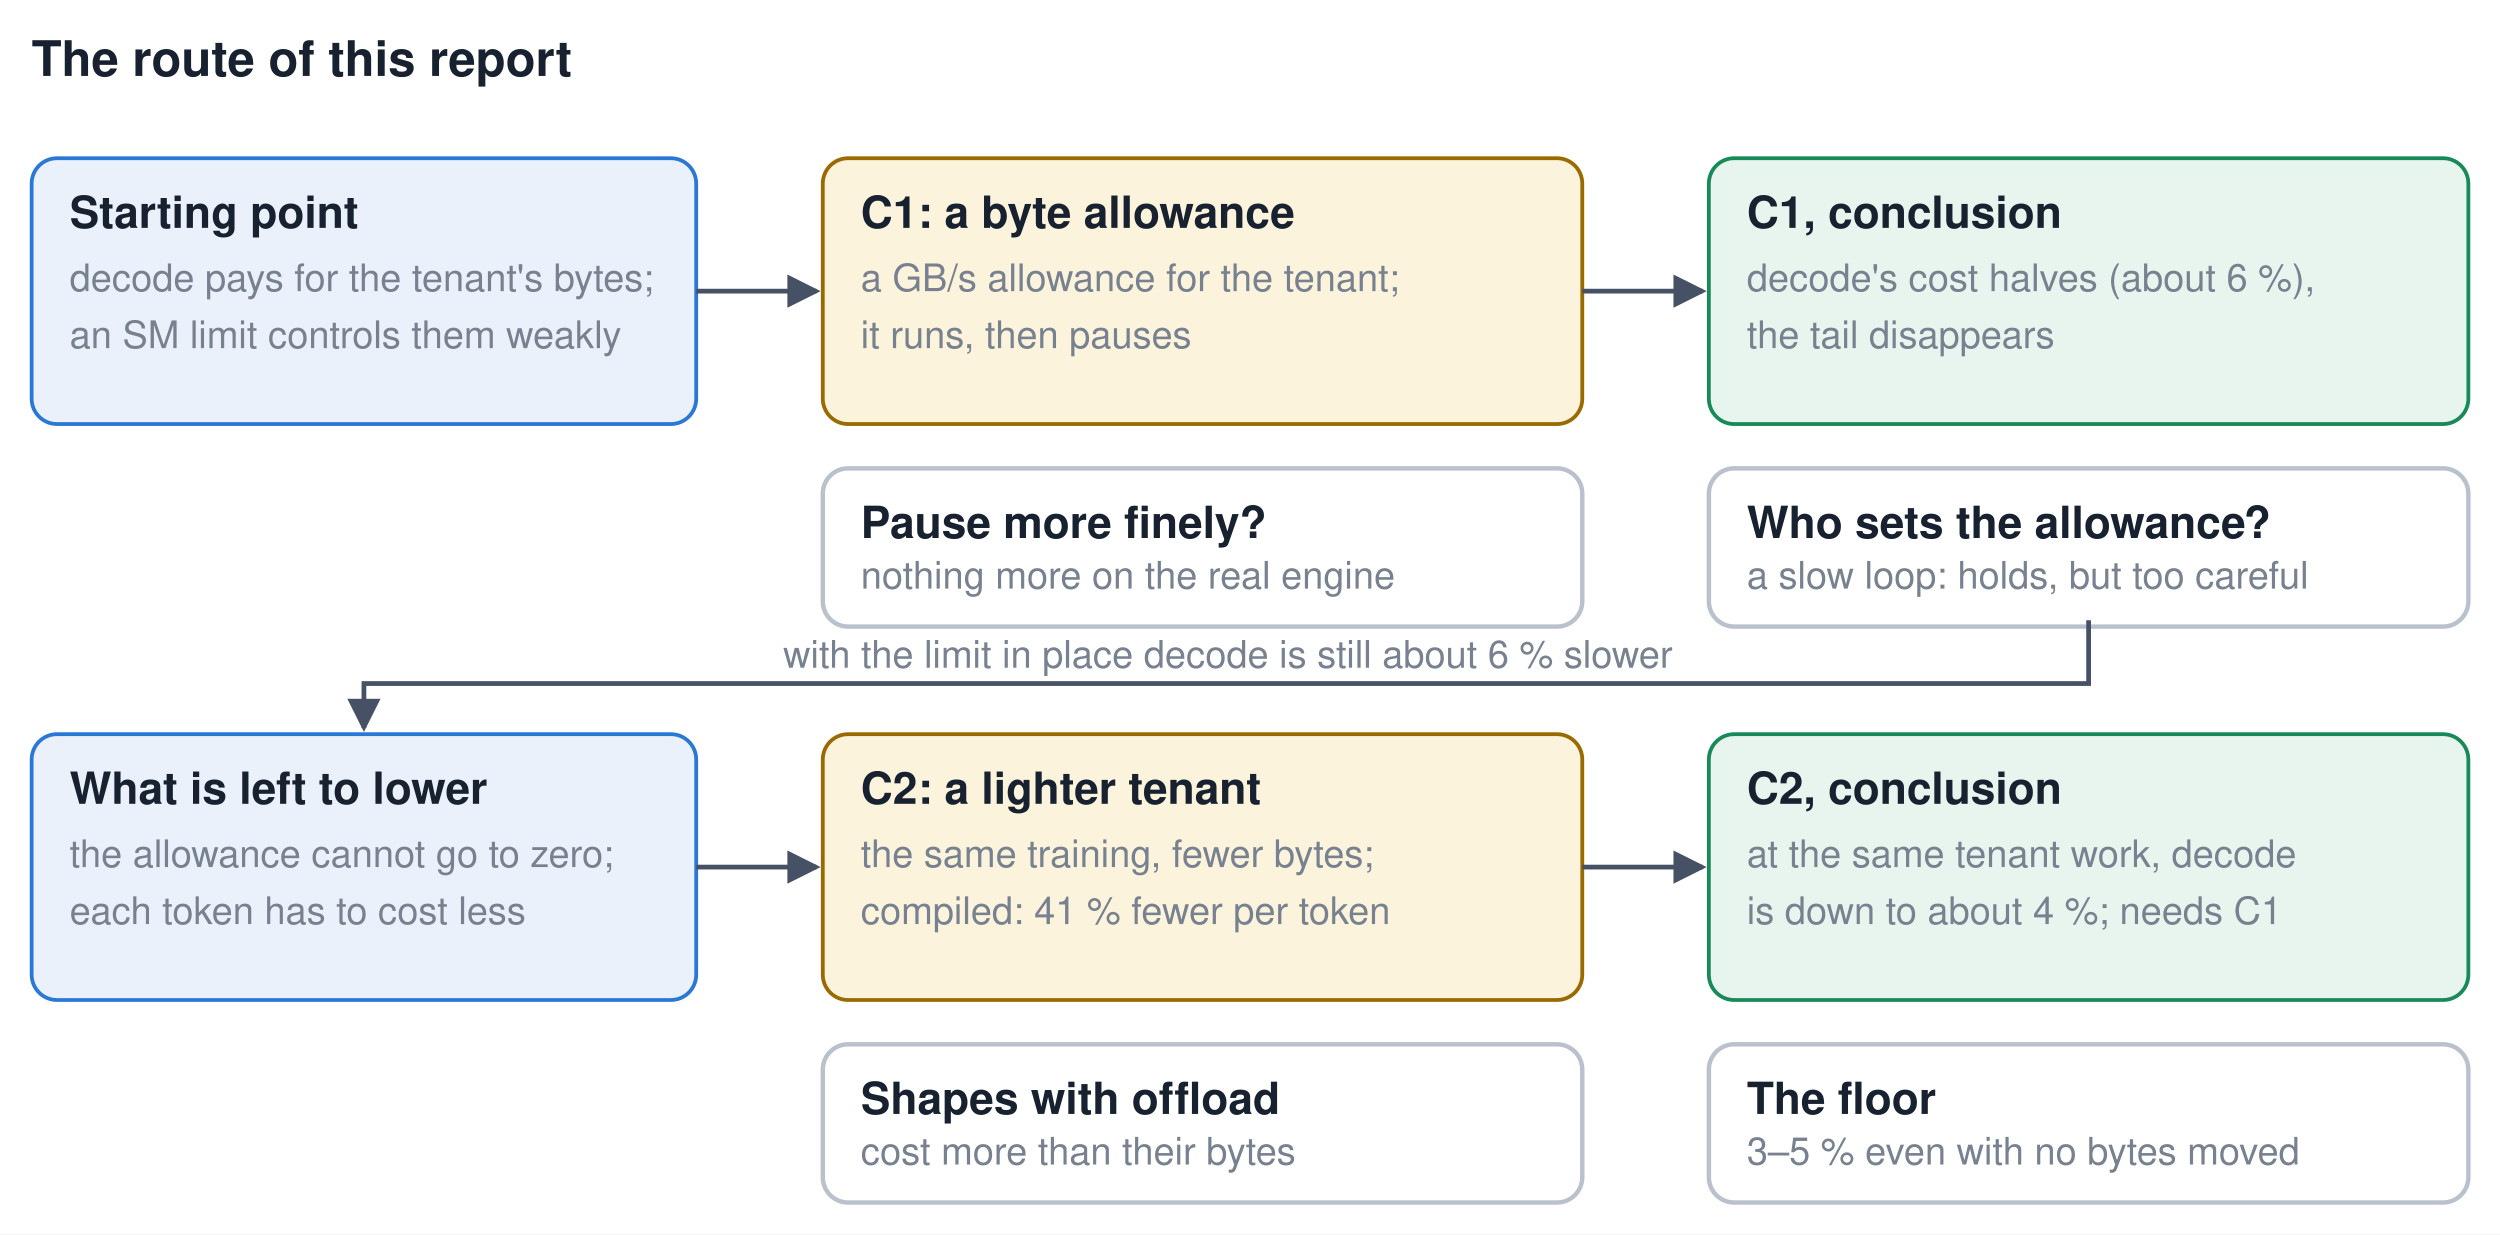
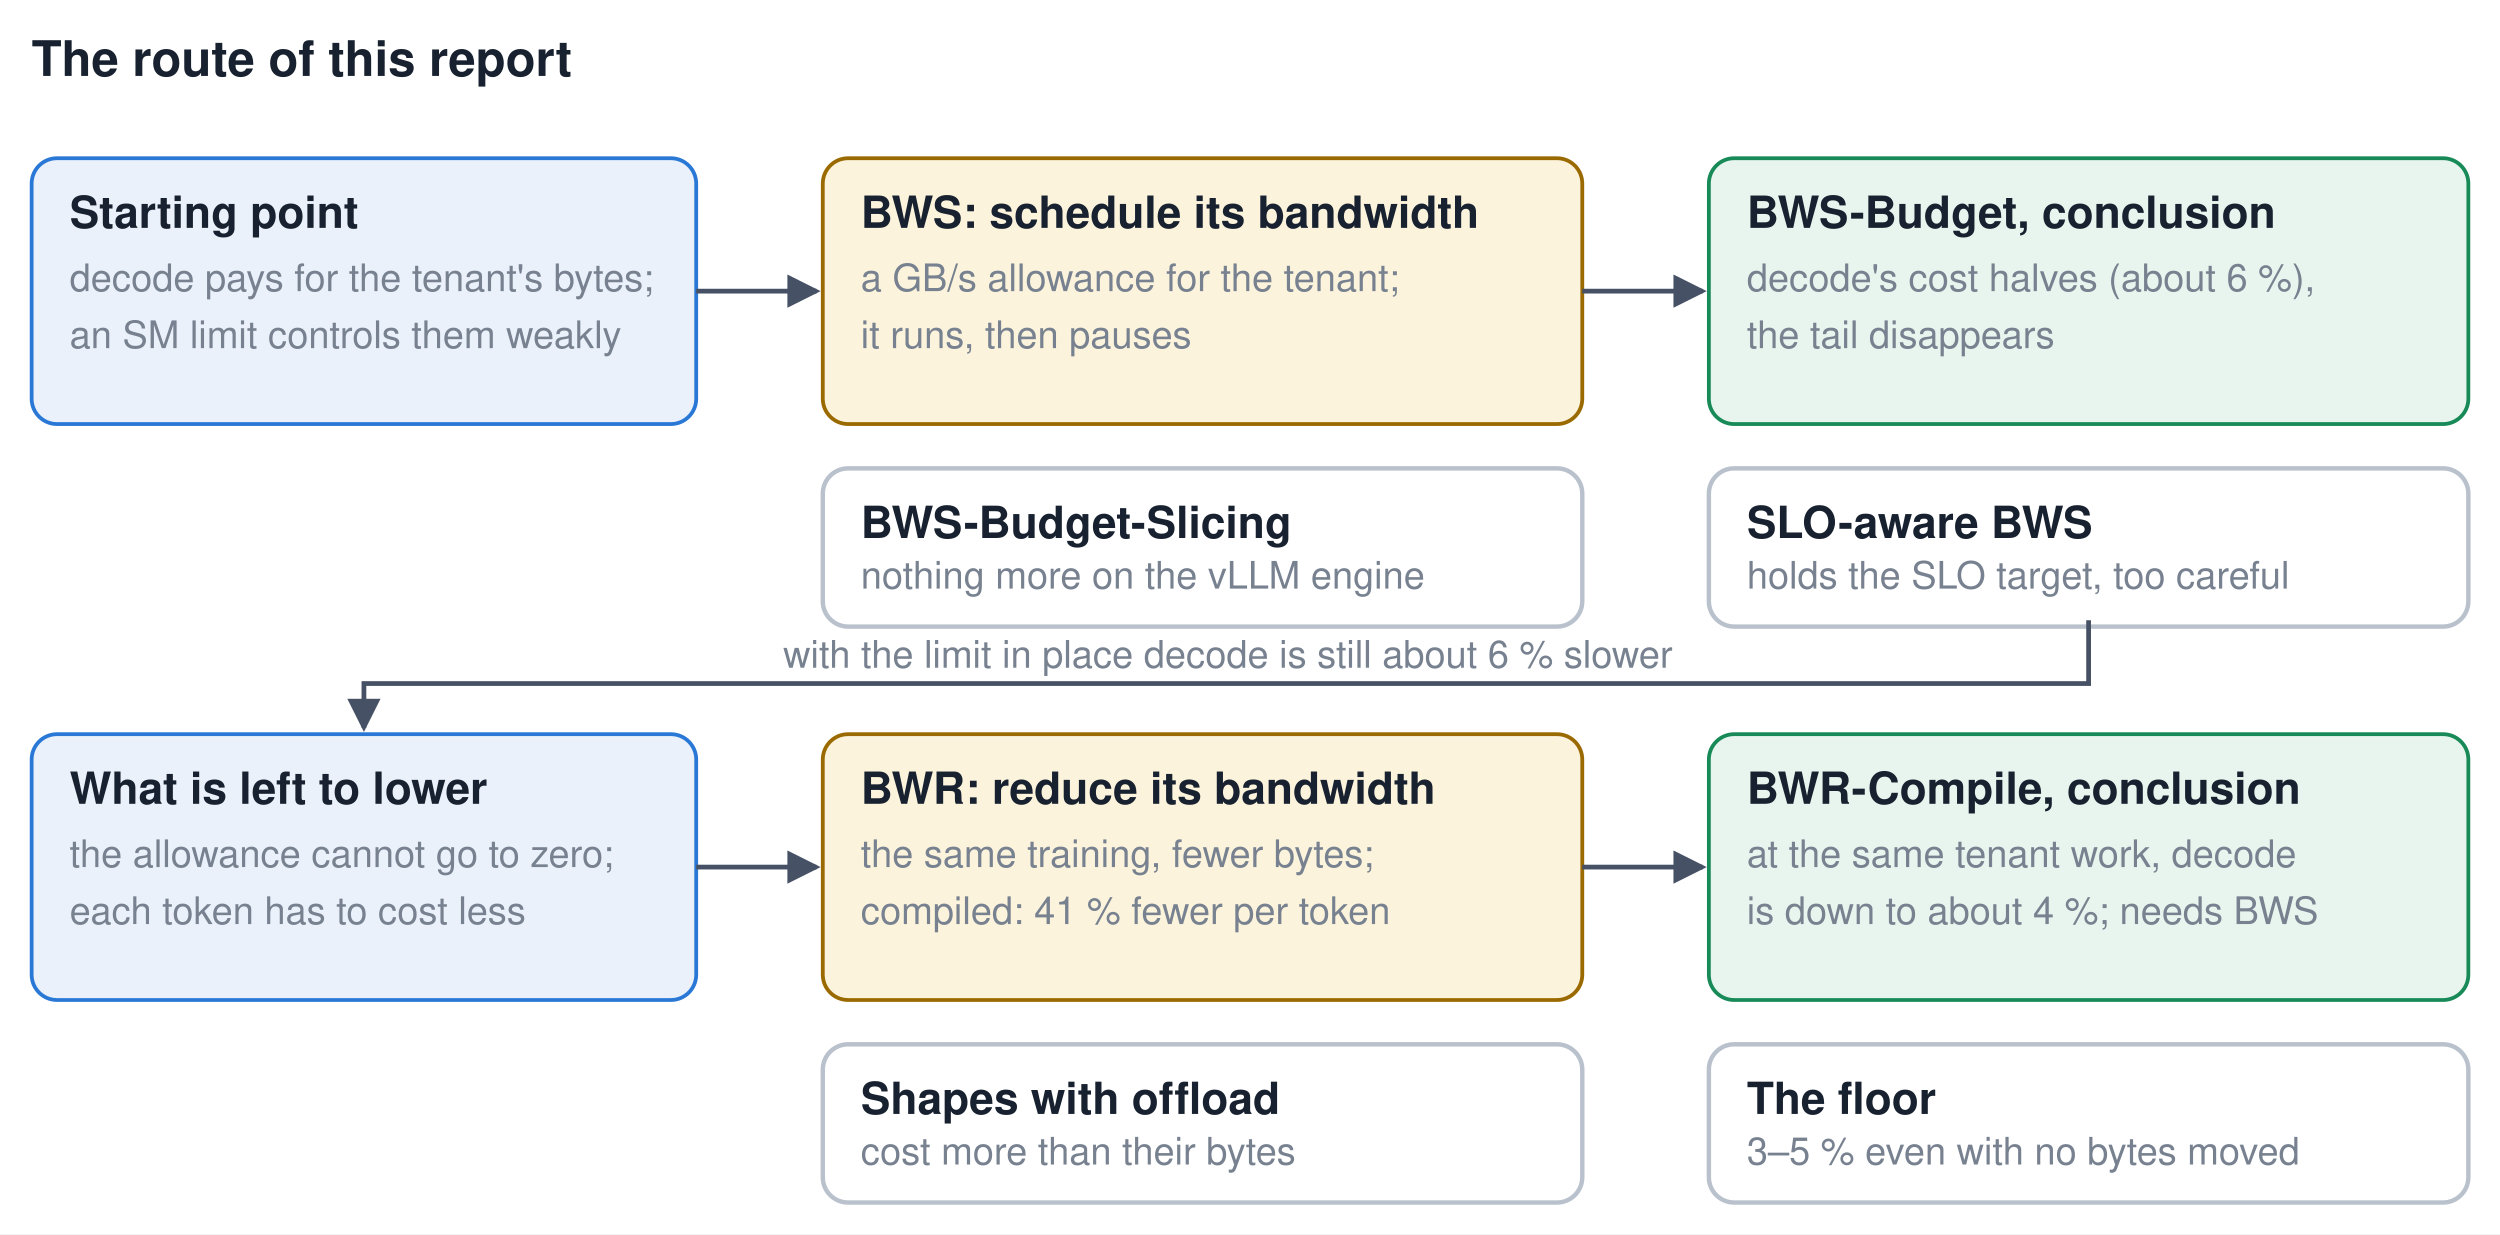
<svg xmlns="http://www.w3.org/2000/svg" viewBox="0 0 790 390" width="790" height="390">
  <style>svg{background:#fff} text{font-family:"IBM Plex Sans","Segoe UI",Helvetica,Arial,sans-serif}
.d-box{fill:#ffffff;stroke:#b9c1cd;stroke-width:1.4}.d-soft{fill:#eaf1fb;stroke:#2a78d6;stroke-width:1.2}.d-good{fill:#e7f5ee;stroke:#178a58;stroke-width:1.2}
.d-warn{fill:#fbf3dc;stroke:#9a6a00;stroke-width:1.2}.d-ten{fill:#fdeee6;stroke:#eb6834;stroke-width:1.2}.d-bad{fill:#fbecec;stroke:#cf3a3a;stroke-width:1.4}
.d-zone{fill:none;stroke:#b9c1cd;stroke-width:1.2;stroke-dasharray:5 4}
.d-t{fill:#18212f;font-size:13px}.d-s{fill:#18212f;font-size:12px}.d-b{fill:#18212f;font-size:14px;font-weight:600}.d-h{fill:#18212f;font-size:15.5px;font-weight:600}
.d-m{fill:#77818f;font-size:12px}.d-g{fill:#178a58;font-size:12.5px;font-weight:600}.d-r{fill:#cf3a3a;font-size:12.5px;font-weight:600}.d-ln{stroke:#465166;stroke-width:1.5;fill:none}</style>
  <rect width="790" height="390" fill="#fff" />
  <defs>
    <marker id="arr" viewBox="0 0 8 8" refX="7" refY="4" markerWidth="7" markerHeight="7" orient="auto">
      <path d="M0 0L8 4L0 8z" fill="#465166" />
    </marker>
  </defs>
  <text class="d-h" x="10.0" y="24.0">The route of this report</text>
  <g transform="translate(0,40)">
    <rect class="d-soft" x="10" y="10" width="210" height="84" rx="8" />
    <text class="d-b" x="22.0" y="32.0">Starting point</text>
    <text class="d-m" x="22.0" y="52.0">decode pays for the tenant's bytes;</text>
    <text class="d-m" x="22.0" y="70.0">an SM limit controls them weakly</text>
    <rect class="d-warn" x="260" y="10" width="240" height="84" rx="8" />
-     <text class="d-b" x="272.0" y="32.0">C1: a byte allowance</text>
+     <text class="d-b" x="272.0" y="32.0">BWS: schedule its bandwidth</text>
    <text class="d-m" x="272.0" y="52.0">a GB/s allowance for the tenant;</text>
    <text class="d-m" x="272.0" y="70.0">it runs, then pauses</text>
    <rect class="d-good" x="540" y="10" width="240" height="84" rx="8" />
-     <text class="d-b" x="552.0" y="32.0">C1, conclusion</text>
+     <text class="d-b" x="552.0" y="32.0">BWS-Budget, conclusion</text>
    <text class="d-m" x="552.0" y="52.0">decode's cost halves (about 6 %),</text>
    <text class="d-m" x="552.0" y="70.0">the tail disappears</text>
    <path d="M220 52H258" stroke="#465166" stroke-width="1.5" fill="none" marker-end="url(#arr)" />
    <path d="M500 52H538" stroke="#465166" stroke-width="1.5" fill="none" marker-end="url(#arr)" />
    <rect class="d-box" x="260" y="108" width="240" height="50" rx="8" />
-     <text class="d-b" x="272.0" y="130.0">Pause more finely?</text>
-     <text class="d-m" x="272.0" y="146.0">nothing more on the real engine</text>
+     <text class="d-b" x="272.0" y="130.0">BWS-Budget-Slicing</text>
+     <text class="d-m" x="272.0" y="146.0">nothing more on the vLLM engine</text>
    <rect class="d-box" x="540" y="108" width="240" height="50" rx="8" />
-     <text class="d-b" x="552.0" y="130.0">Who sets the allowance?</text>
-     <text class="d-m" x="552.0" y="146.0">a slow loop: holds, but too careful</text>
+     <text class="d-b" x="552.0" y="130.0">SLO-aware BWS</text>
+     <text class="d-m" x="552.0" y="146.0">holds the SLO target, too careful</text>
    <path d="M660 156V176H115V190" stroke="#465166" stroke-width="1.5" fill="none" marker-end="url(#arr)" />
    <text class="d-m" x="388.0" y="171.0" text-anchor="middle">with the limit in place decode is still about 6 % slower</text>
    <rect class="d-soft" x="10" y="192" width="210" height="84" rx="8" />
    <text class="d-b" x="22.0" y="214.0">What is left to lower</text>
    <text class="d-m" x="22.0" y="234.0">the allowance cannot go to zero;</text>
    <text class="d-m" x="22.0" y="252.0">each token has to cost less</text>
    <rect class="d-warn" x="260" y="192" width="240" height="84" rx="8" />
-     <text class="d-b" x="272.0" y="214.0">C2: a lighter tenant</text>
+     <text class="d-b" x="272.0" y="214.0">BWR: reduce its bandwidth</text>
    <text class="d-m" x="272.0" y="234.0">the same training, fewer bytes;</text>
    <text class="d-m" x="272.0" y="252.0">compiled: 41 % fewer per token</text>
    <rect class="d-good" x="540" y="192" width="240" height="84" rx="8" />
-     <text class="d-b" x="552.0" y="214.0">C2, conclusion</text>
+     <text class="d-b" x="552.0" y="214.0">BWR-Compile, conclusion</text>
    <text class="d-m" x="552.0" y="234.0">at the same tenant work, decode</text>
-     <text class="d-m" x="552.0" y="252.0">is down to about 4 %; needs C1</text>
+     <text class="d-m" x="552.0" y="252.0">is down to about 4 %; needs BWS</text>
    <path d="M220 234H258" stroke="#465166" stroke-width="1.5" fill="none" marker-end="url(#arr)" />
    <path d="M500 234H538" stroke="#465166" stroke-width="1.5" fill="none" marker-end="url(#arr)" />
    <rect class="d-box" x="260" y="290" width="240" height="50" rx="8" />
    <text class="d-b" x="272.0" y="312.0">Shapes with offload</text>
    <text class="d-m" x="272.0" y="328.0">cost more than their bytes</text>
    <rect class="d-box" x="540" y="290" width="240" height="50" rx="8" />
    <text class="d-b" x="552.0" y="312.0">The floor</text>
    <text class="d-m" x="552.0" y="328.0">3–5 % even with no bytes moved</text>
  </g>
</svg>
